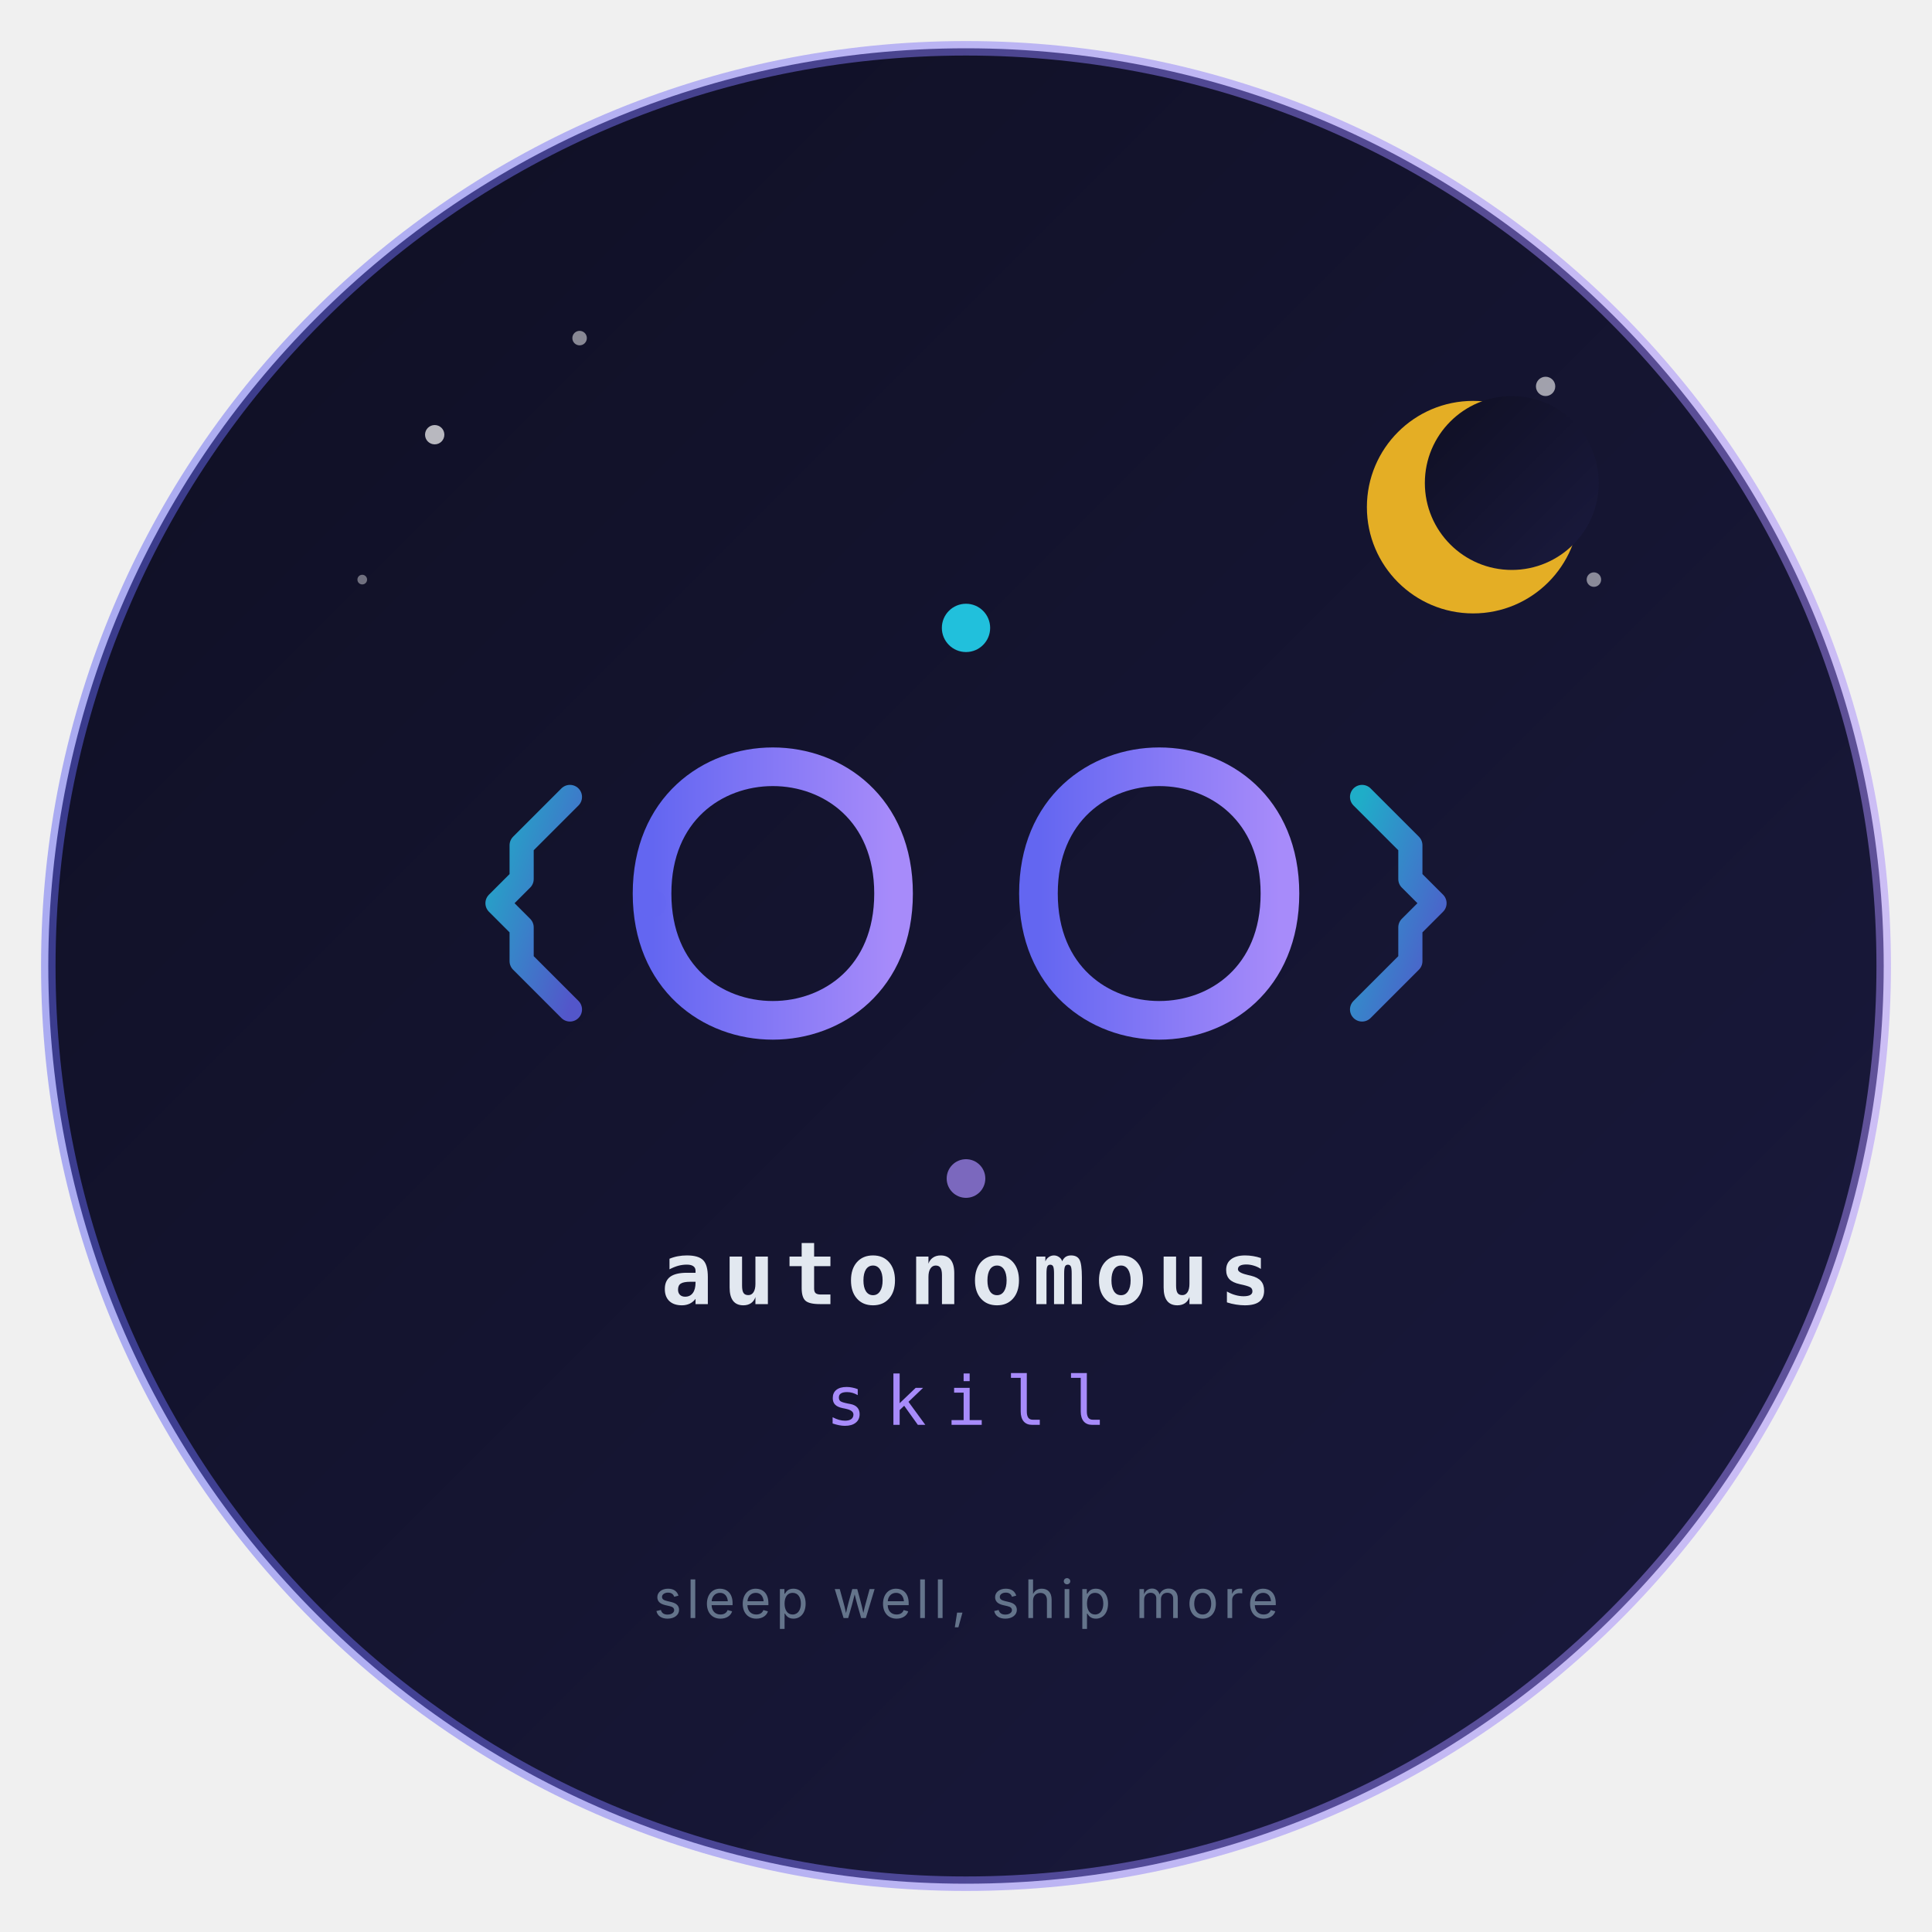
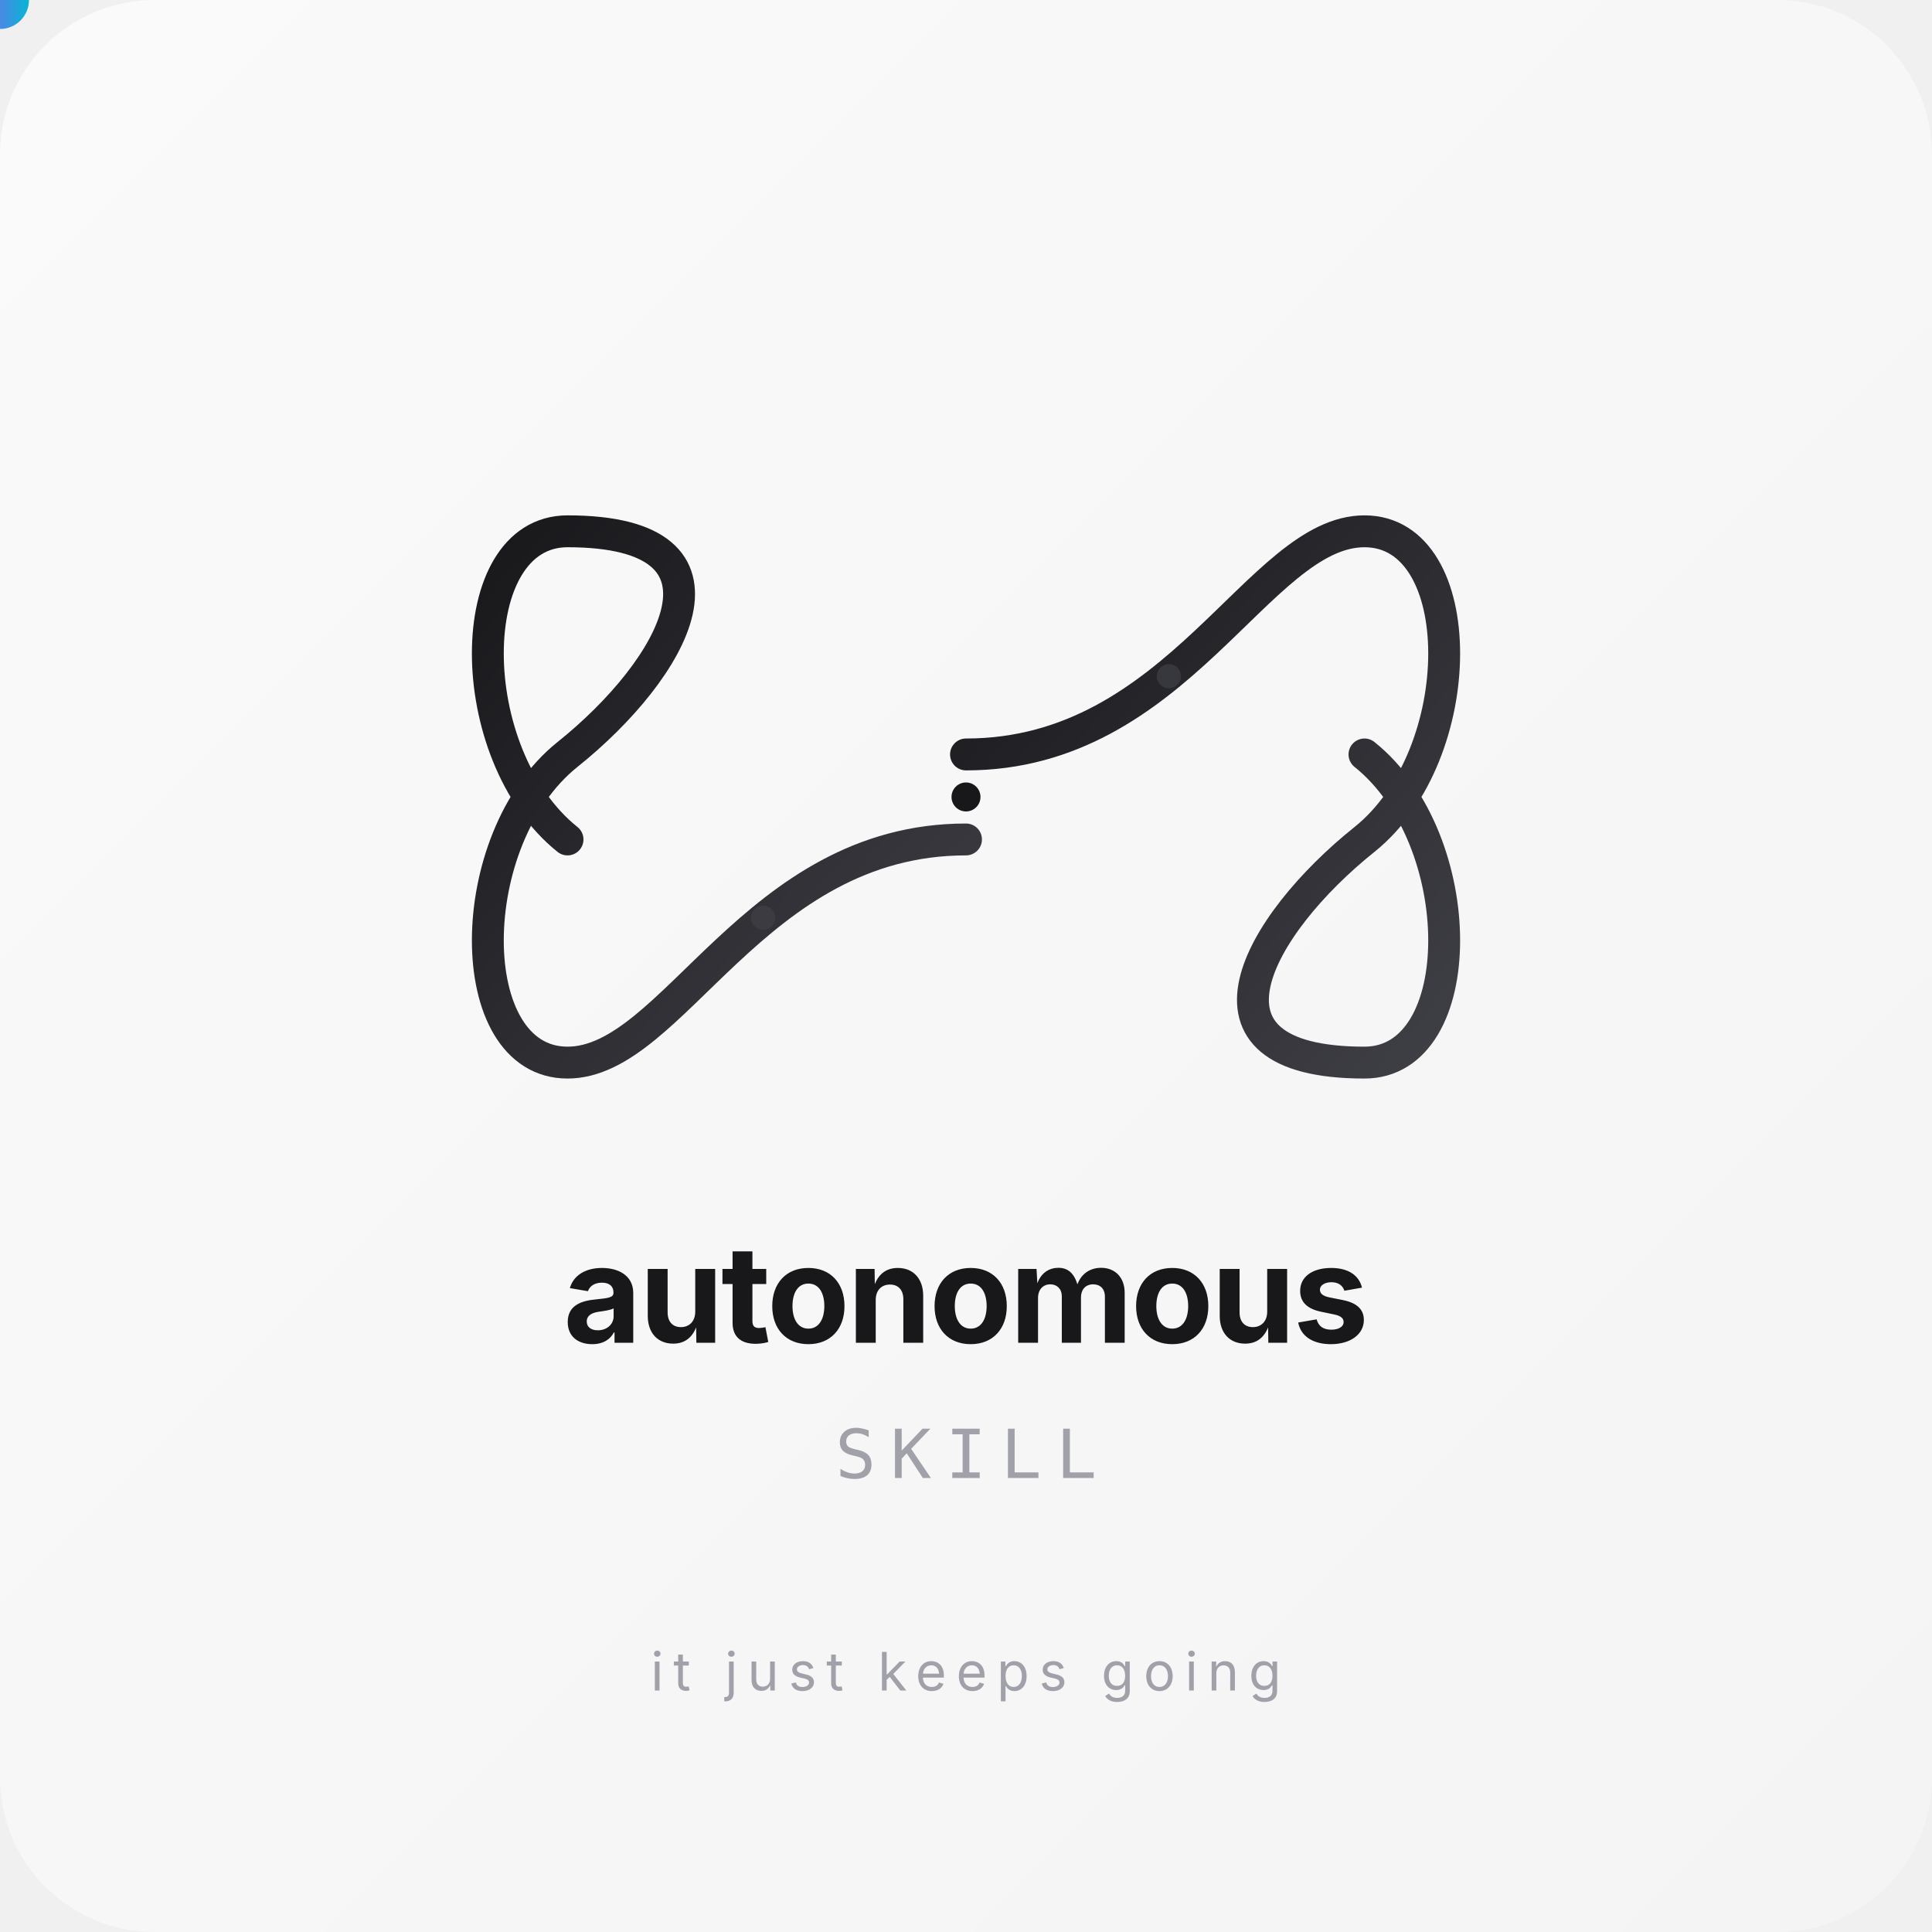
<svg xmlns="http://www.w3.org/2000/svg" viewBox="0 0 400 400" width="400" height="400">
  <defs>
-     <linearGradient id="bg" x1="0%" y1="0%" x2="100%" y2="100%">
-       <stop offset="0%" style="stop-color:#0f0f23;stop-opacity:1" />
-       <stop offset="100%" style="stop-color:#1a1a3e;stop-opacity:1" />
+     <linearGradient id="bg3" x1="0%" y1="0%" x2="100%" y2="100%">
+       <stop offset="0%" style="stop-color:#fafafa;stop-opacity:1" />
+       <stop offset="100%" style="stop-color:#f4f4f5;stop-opacity:1" />
    </linearGradient>
-     <linearGradient id="loop" x1="0%" y1="0%" x2="100%" y2="0%">
-       <stop offset="0%" style="stop-color:#6366f1;stop-opacity:1" />
-       <stop offset="100%" style="stop-color:#a78bfa;stop-opacity:1" />
+     <linearGradient id="loop3" x1="0%" y1="0%" x2="100%" y2="100%">
+       <stop offset="0%" style="stop-color:#18181b;stop-opacity:1" />
+       <stop offset="100%" style="stop-color:#3f3f46;stop-opacity:1" />
    </linearGradient>
-     <linearGradient id="glow" x1="0%" y1="0%" x2="100%" y2="100%">
-       <stop offset="0%" style="stop-color:#22d3ee;stop-opacity:0.8" />
-       <stop offset="100%" style="stop-color:#6366f1;stop-opacity:0.8" />
+     <linearGradient id="pulse3" x1="0%" y1="0%" x2="100%" y2="0%">
+       <stop offset="0%" style="stop-color:#8b5cf6;stop-opacity:1" />
+       <stop offset="100%" style="stop-color:#06b6d4;stop-opacity:1" />
    </linearGradient>
  </defs>
-   <circle cx="200" cy="200" r="190" fill="url(#bg)" />
-   <circle cx="200" cy="200" r="190" fill="none" stroke="url(#loop)" stroke-width="3" opacity="0.5" />
-   <g transform="translate(200, 185)" fill="none" stroke="url(#loop)" stroke-width="8" stroke-linecap="round">
-     <path d="M -15,0 C -15,-35 -65,-35 -65,0 C -65,35 -15,35 -15,0" />
-     <path d="M 15,0 C 15,35 65,35 65,0 C 65,-35 15,-35 15,0" />
+   <rect width="400" height="400" rx="32" fill="url(#bg3)" />
+   <g transform="translate(200, 165)">
+     <path d="M 0,-8 C 40,-8 55,-50 75,-50 C 95,-50 95,-8 75,8 C 55,24 40,50 75,50 C 95,50 95,8 75,-8" fill="none" stroke="url(#loop3)" stroke-width="6" stroke-linecap="round" transform="scale(1.1)" />
+     <path d="M 0,8 C -40,8 -55,50 -75,50 C -95,50 -95,8 -75,-8 C -55,-24 -40,-50 -75,-50 C -95,-50 -95,-8 -75,8" fill="none" stroke="url(#loop3)" stroke-width="6" stroke-linecap="round" transform="scale(1.1)" />
  </g>
-   <g fill="none" stroke="url(#glow)" stroke-width="5" stroke-linecap="round" stroke-linejoin="round">
-     <path d="M 118,165 L 108,175 L 108,182 L 103,187 L 108,192 L 108,199 L 118,209" />
-     <path d="M 282,165 L 292,175 L 292,182 L 297,187 L 292,192 L 292,199 L 282,209" />
-   </g>
-   <circle cx="200" cy="130" r="5" fill="#22d3ee" opacity="0.9">
-     <animateTransform attributeName="transform" type="rotate" from="0 200 187" to="360 200 187" dur="4s" repeatCount="indefinite" />
+   <circle r="6" fill="url(#pulse3)">
+     <animateMotion dur="4s" repeatCount="indefinite" path="M 200,157 C 244,157 261,115 283,115 C 305,115 305,157 283,175 C 261,193 244,220 283,220 C 305,220 305,175 283,157 M 200,175 C 156,175 139,220 117,220 C 95,220 95,175 117,157 C 139,139 156,115 117,115 C 95,115 95,157 117,175" />
  </circle>
-   <circle cx="200" cy="244" r="4" fill="#a78bfa" opacity="0.7">
-     <animateTransform attributeName="transform" type="rotate" from="180 200 187" to="540 200 187" dur="4s" repeatCount="indefinite" />
-   </circle>
-   <circle cx="135" cy="187" r="3" fill="#6366f1" opacity="0.5">
-     <animateTransform attributeName="transform" type="rotate" from="90 200 187" to="450 200 187" dur="6s" repeatCount="indefinite" />
-   </circle>
-   <g transform="translate(305, 105)">
-     <circle cx="0" cy="0" r="22" fill="#fbbf24" opacity="0.9" />
-     <circle cx="8" cy="-5" r="18" fill="url(#bg)" />
-   </g>
-   <circle cx="90" cy="90" r="2" fill="#fff" opacity="0.7" />
-   <circle cx="120" cy="70" r="1.5" fill="#fff" opacity="0.5" />
-   <circle cx="320" cy="80" r="2" fill="#fff" opacity="0.6" />
-   <circle cx="75" cy="120" r="1" fill="#fff" opacity="0.4" />
-   <circle cx="330" cy="120" r="1.5" fill="#fff" opacity="0.5" />
-   <text x="200" y="270" text-anchor="middle" fill="#e2e8f0" font-family="SF Mono, Monaco, Consolas, monospace" font-size="18" font-weight="600" letter-spacing="2">
+   <circle cx="200" cy="165" r="3" fill="#18181b" />
+   <circle cx="158" cy="190" r="2.5" fill="#3f3f46" opacity="0.7" />
+   <circle cx="242" cy="140" r="2.5" fill="#3f3f46" opacity="0.7" />
+   <text x="200" y="278" text-anchor="middle" fill="#18181b" font-family="Inter, -apple-system, sans-serif" font-size="28" font-weight="700" letter-spacing="-0.5">
    autonomous
  </text>
-   <text x="200" y="295" text-anchor="middle" fill="#a78bfa" font-family="SF Mono, Monaco, Consolas, monospace" font-size="14" letter-spacing="4">
-     skill
+   <text x="200" y="306" text-anchor="middle" fill="#a1a1aa" font-family="SF Mono, Monaco, Consolas, monospace" font-size="14" font-weight="400" letter-spacing="3">
+     SKILL
  </text>
-   <text x="200" y="335" text-anchor="middle" fill="#64748b" font-family="-apple-system, sans-serif" font-size="11" letter-spacing="1">
-     sleep well, ship more
+   <text x="200" y="350" text-anchor="middle" fill="#a1a1aa" font-family="Inter, -apple-system, sans-serif" font-size="11" letter-spacing="2">
+     it just keeps going
  </text>
</svg>
